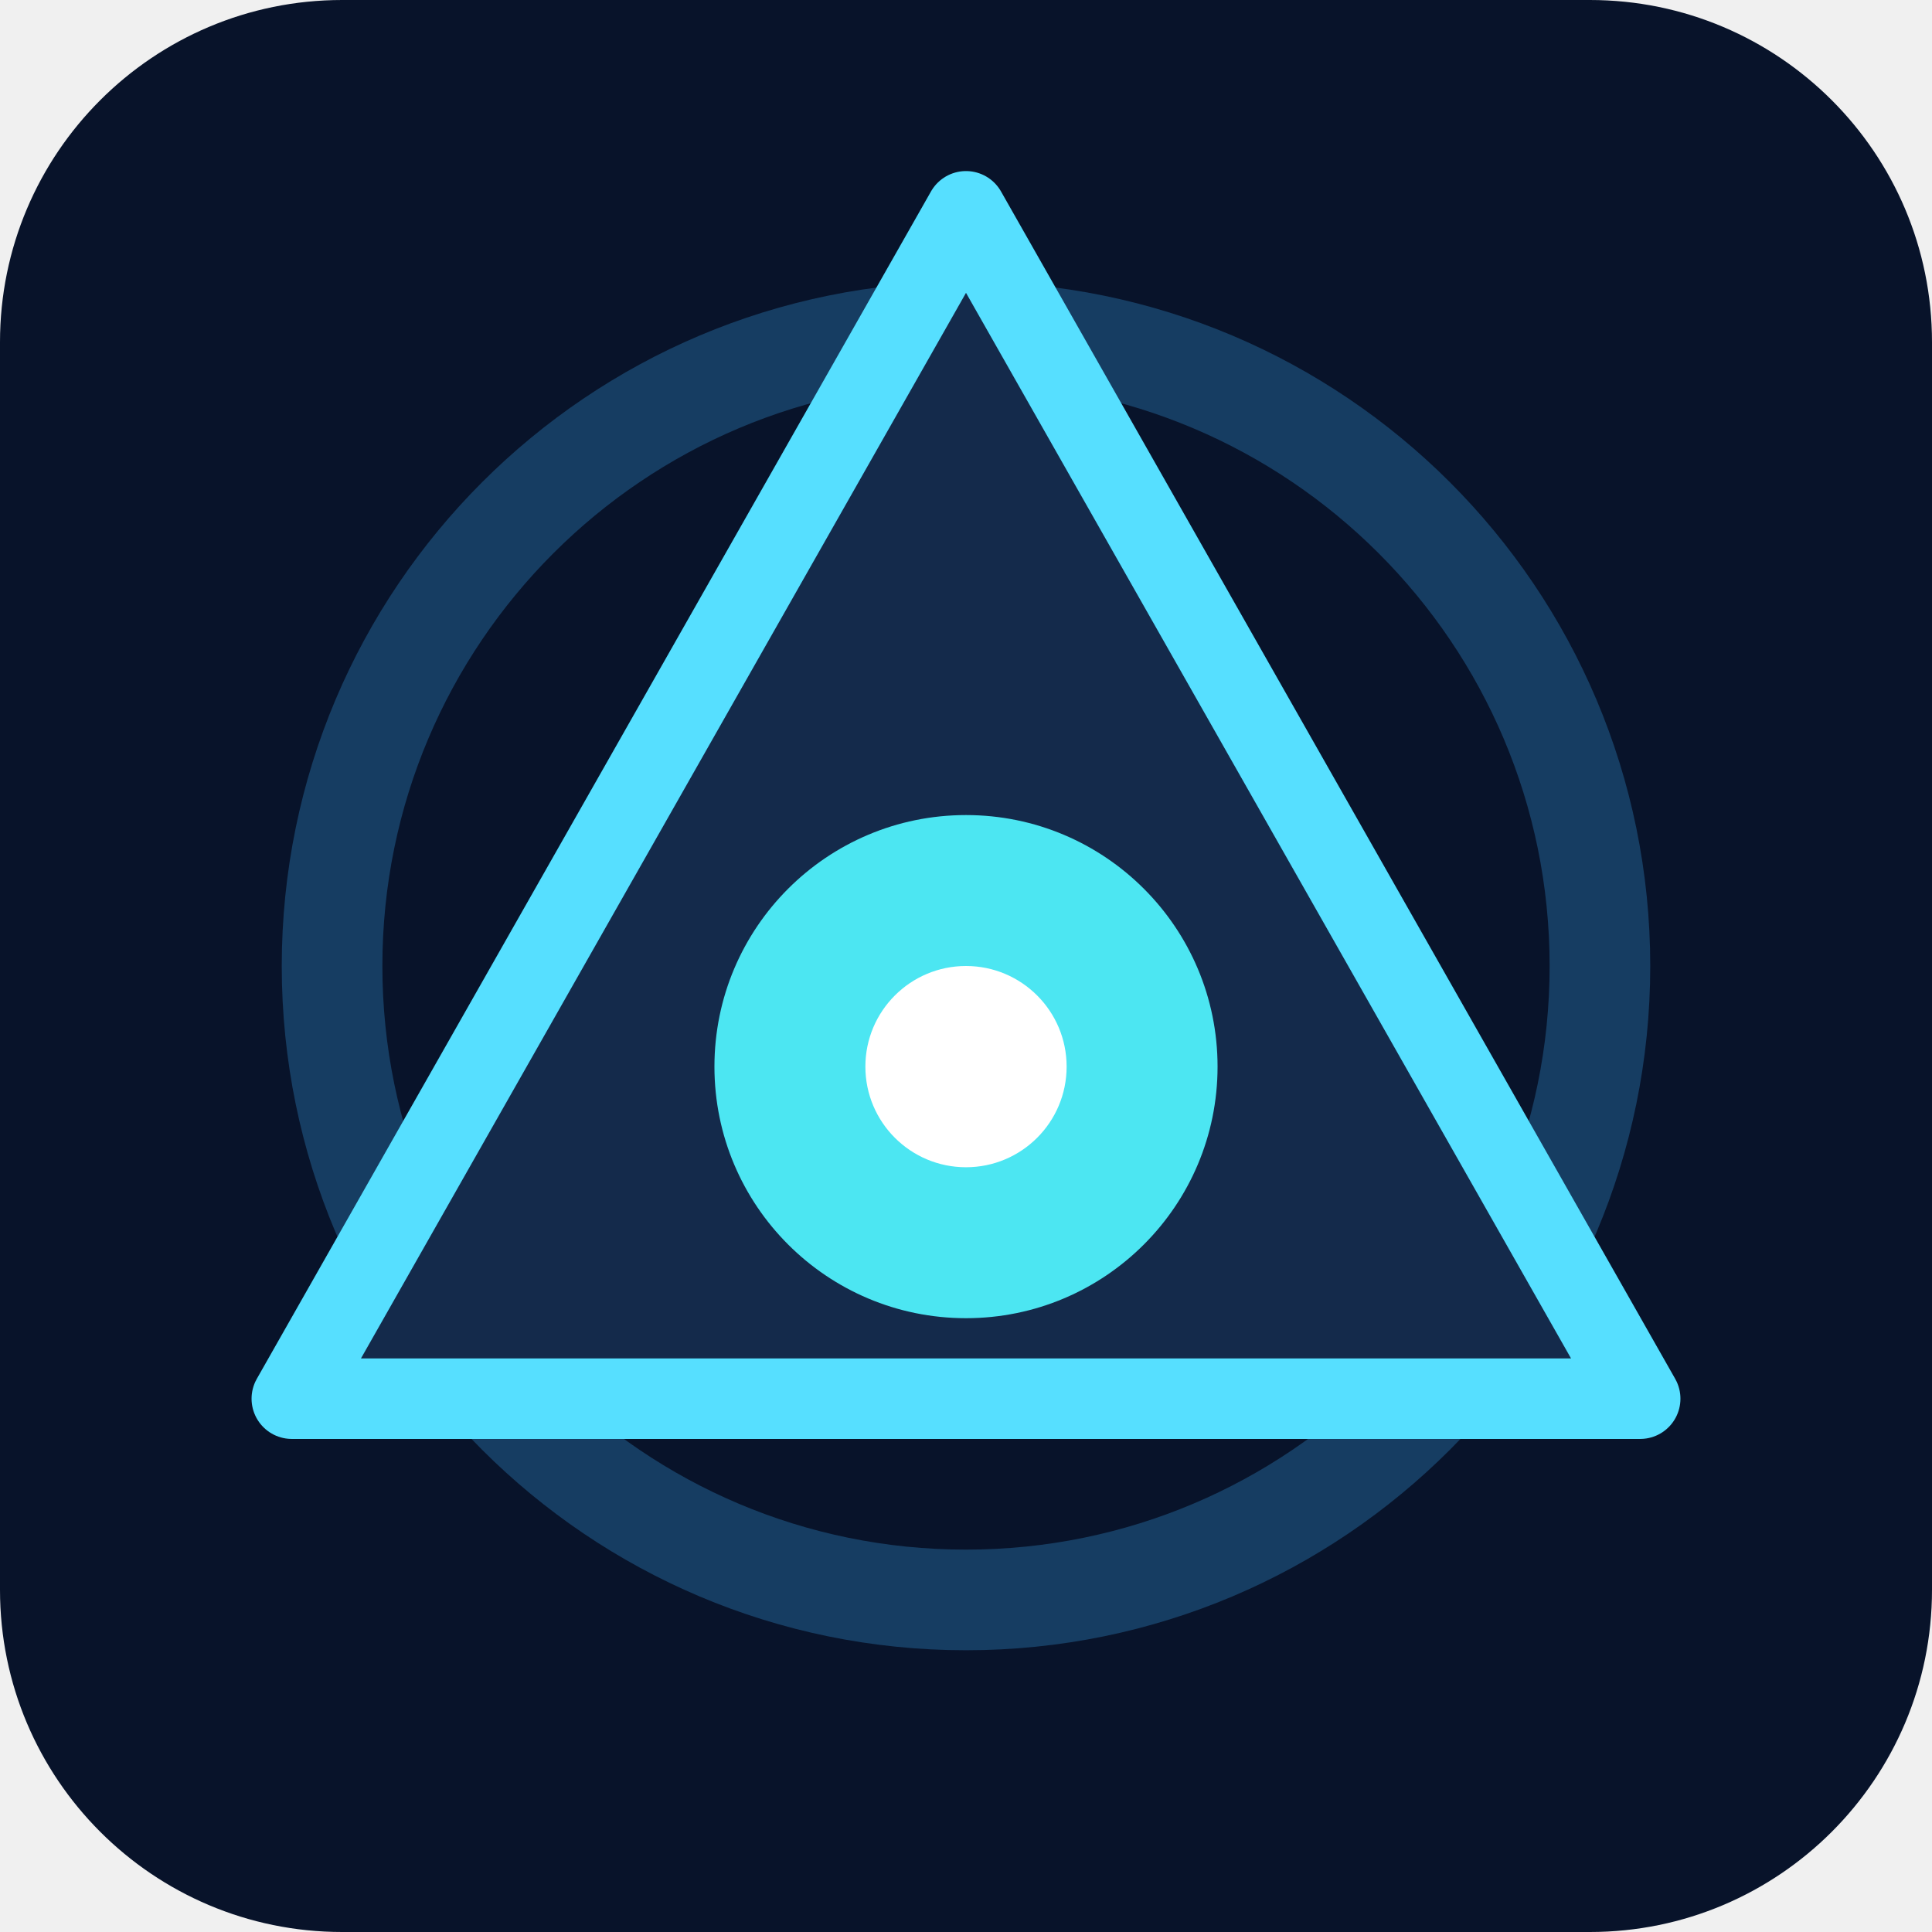
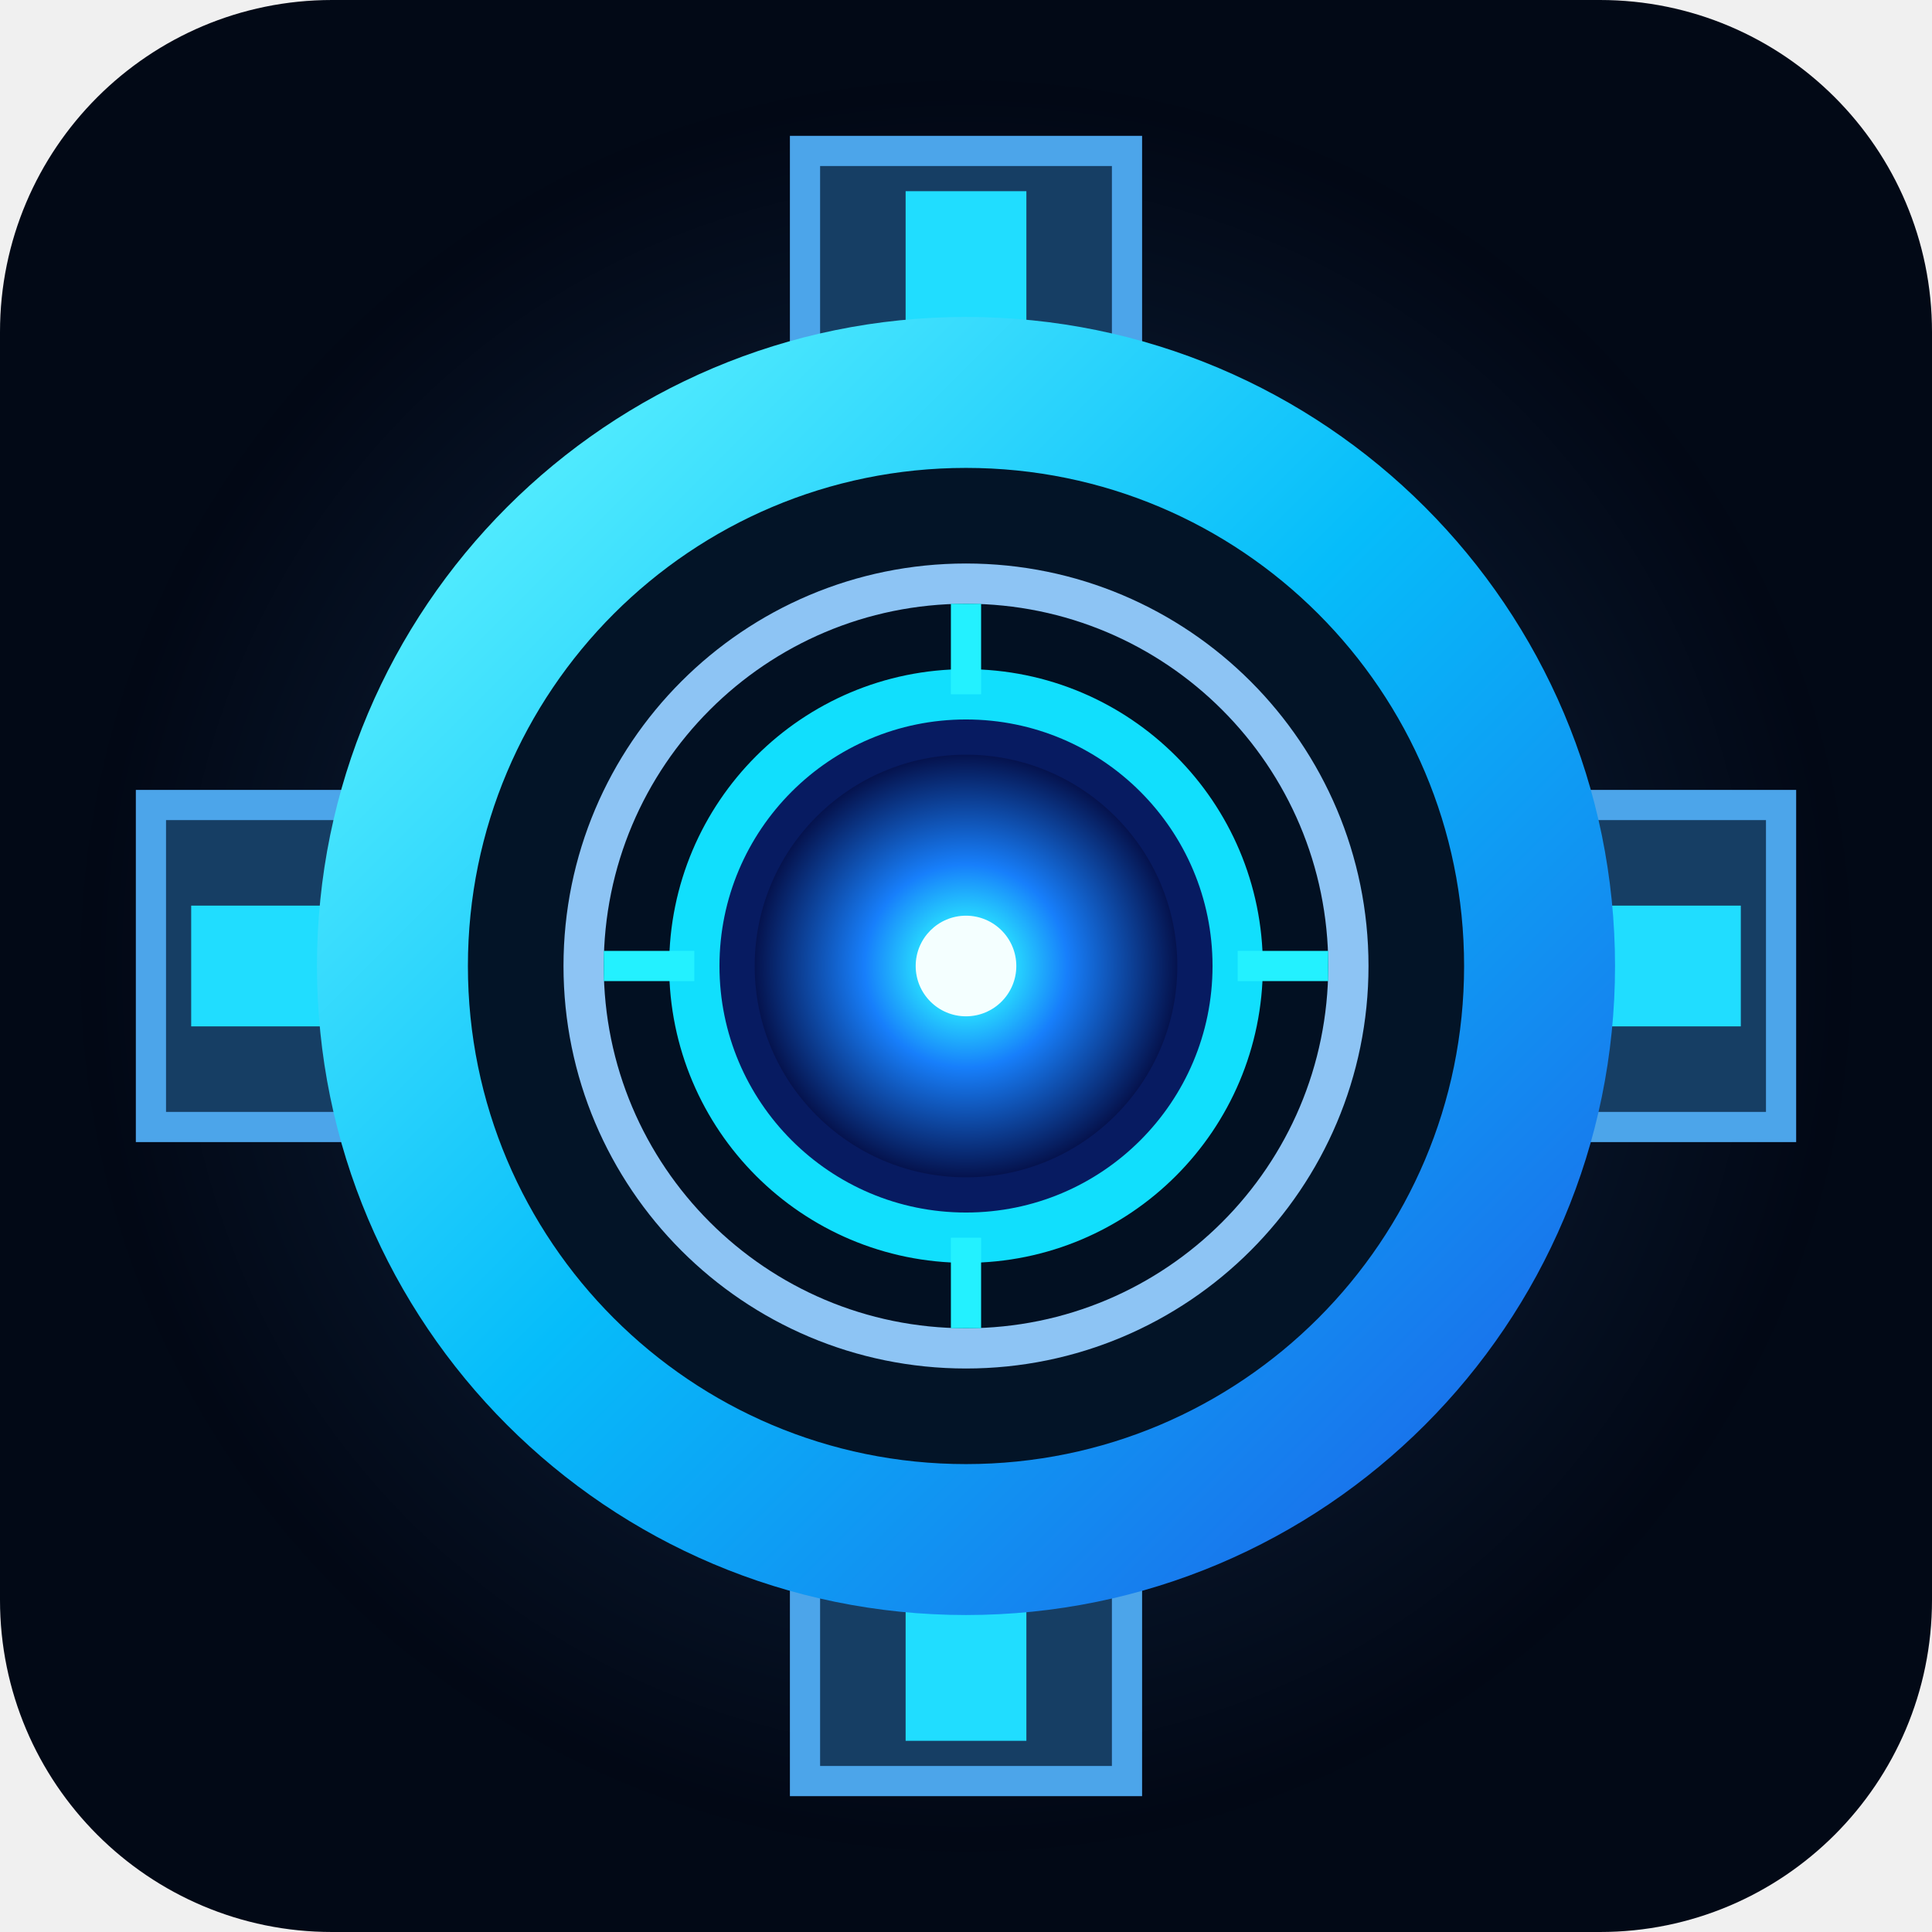
<svg xmlns="http://www.w3.org/2000/svg" width="192" height="192" viewBox="0 0 192 192">
-   <rect width="192" height="192" rx="34" fill="#08132a" />
-   <circle cx="96" cy="96" r="63" fill="none" stroke="#163d62" stroke-width="10" />
-   <path d="M96 21L163 139H29Z" fill="#142a4b" stroke="#56dfff" stroke-width="8" stroke-linejoin="round" />
-   <circle cx="96" cy="106" r="25" fill="#4ce6f2" />
-   <circle cx="96" cy="106" r="10" fill="#fff" />
+   <defs>
+     <linearGradient id="ring" x1="0" y1="0" x2="1" y2="1">
+       <stop stop-color="#63F6FF" />
+       <stop offset=".48" stop-color="#06BDFA" />
+       <stop offset="1" stop-color="#1D64E9" />
+     </linearGradient>
+     <radialGradient id="lens">
+       <stop stop-color="#F3FFFF" />
+       <stop offset=".15" stop-color="#2CF3FF" />
+       <stop offset=".48" stop-color="#177FFB" />
+       <stop offset="1" stop-color="#05134E" />
+     </radialGradient>
+     <radialGradient id="bg">
+       <stop stop-color="#112B4C" />
+       <stop offset="1" stop-color="#020815" />
+     </radialGradient>
+   </defs>
+   <rect width="192" height="192" rx="33" fill="#020916" />
+   <circle cx="96" cy="96" r="88" fill="url(#bg)" />
+   <path d="M80 15 H112 V39 H80Z M80 153 H112 V177 H80Z M15 80 H39 V112 H15Z M153 80 H177 V112 H153Z" fill="#163E64" stroke="#4CA5EA" stroke-width="3" />
+   <path d="M90 19H102V36H90Z M90 156H102V173H90Z M19 90H36V102H19Z M156 90H173V102H156Z" fill="#20DDFF" />
+   <circle cx="96" cy="96" r="57" fill="#031427" stroke="#195082" stroke-width="8" />
+   <circle cx="96" cy="96" r="57" fill="none" stroke="url(#ring)" stroke-width="15" />
+   <circle cx="96" cy="96" r="38" fill="#021022" stroke="#8DC4F4" stroke-width="4" />
+   <circle cx="96" cy="96" r="27" fill="#071B61" stroke="#11DFFD" stroke-width="5" />
+   <circle cx="96" cy="96" r="21" fill="url(#lens)" />
+   <circle cx="96" cy="96" r="5" fill="#F4FFFF" />
+   <path d="M96 60v9 M96 123v9 M60 96h9 M123 96h9" stroke="#23F1FF" stroke-width="3" />
</svg>
